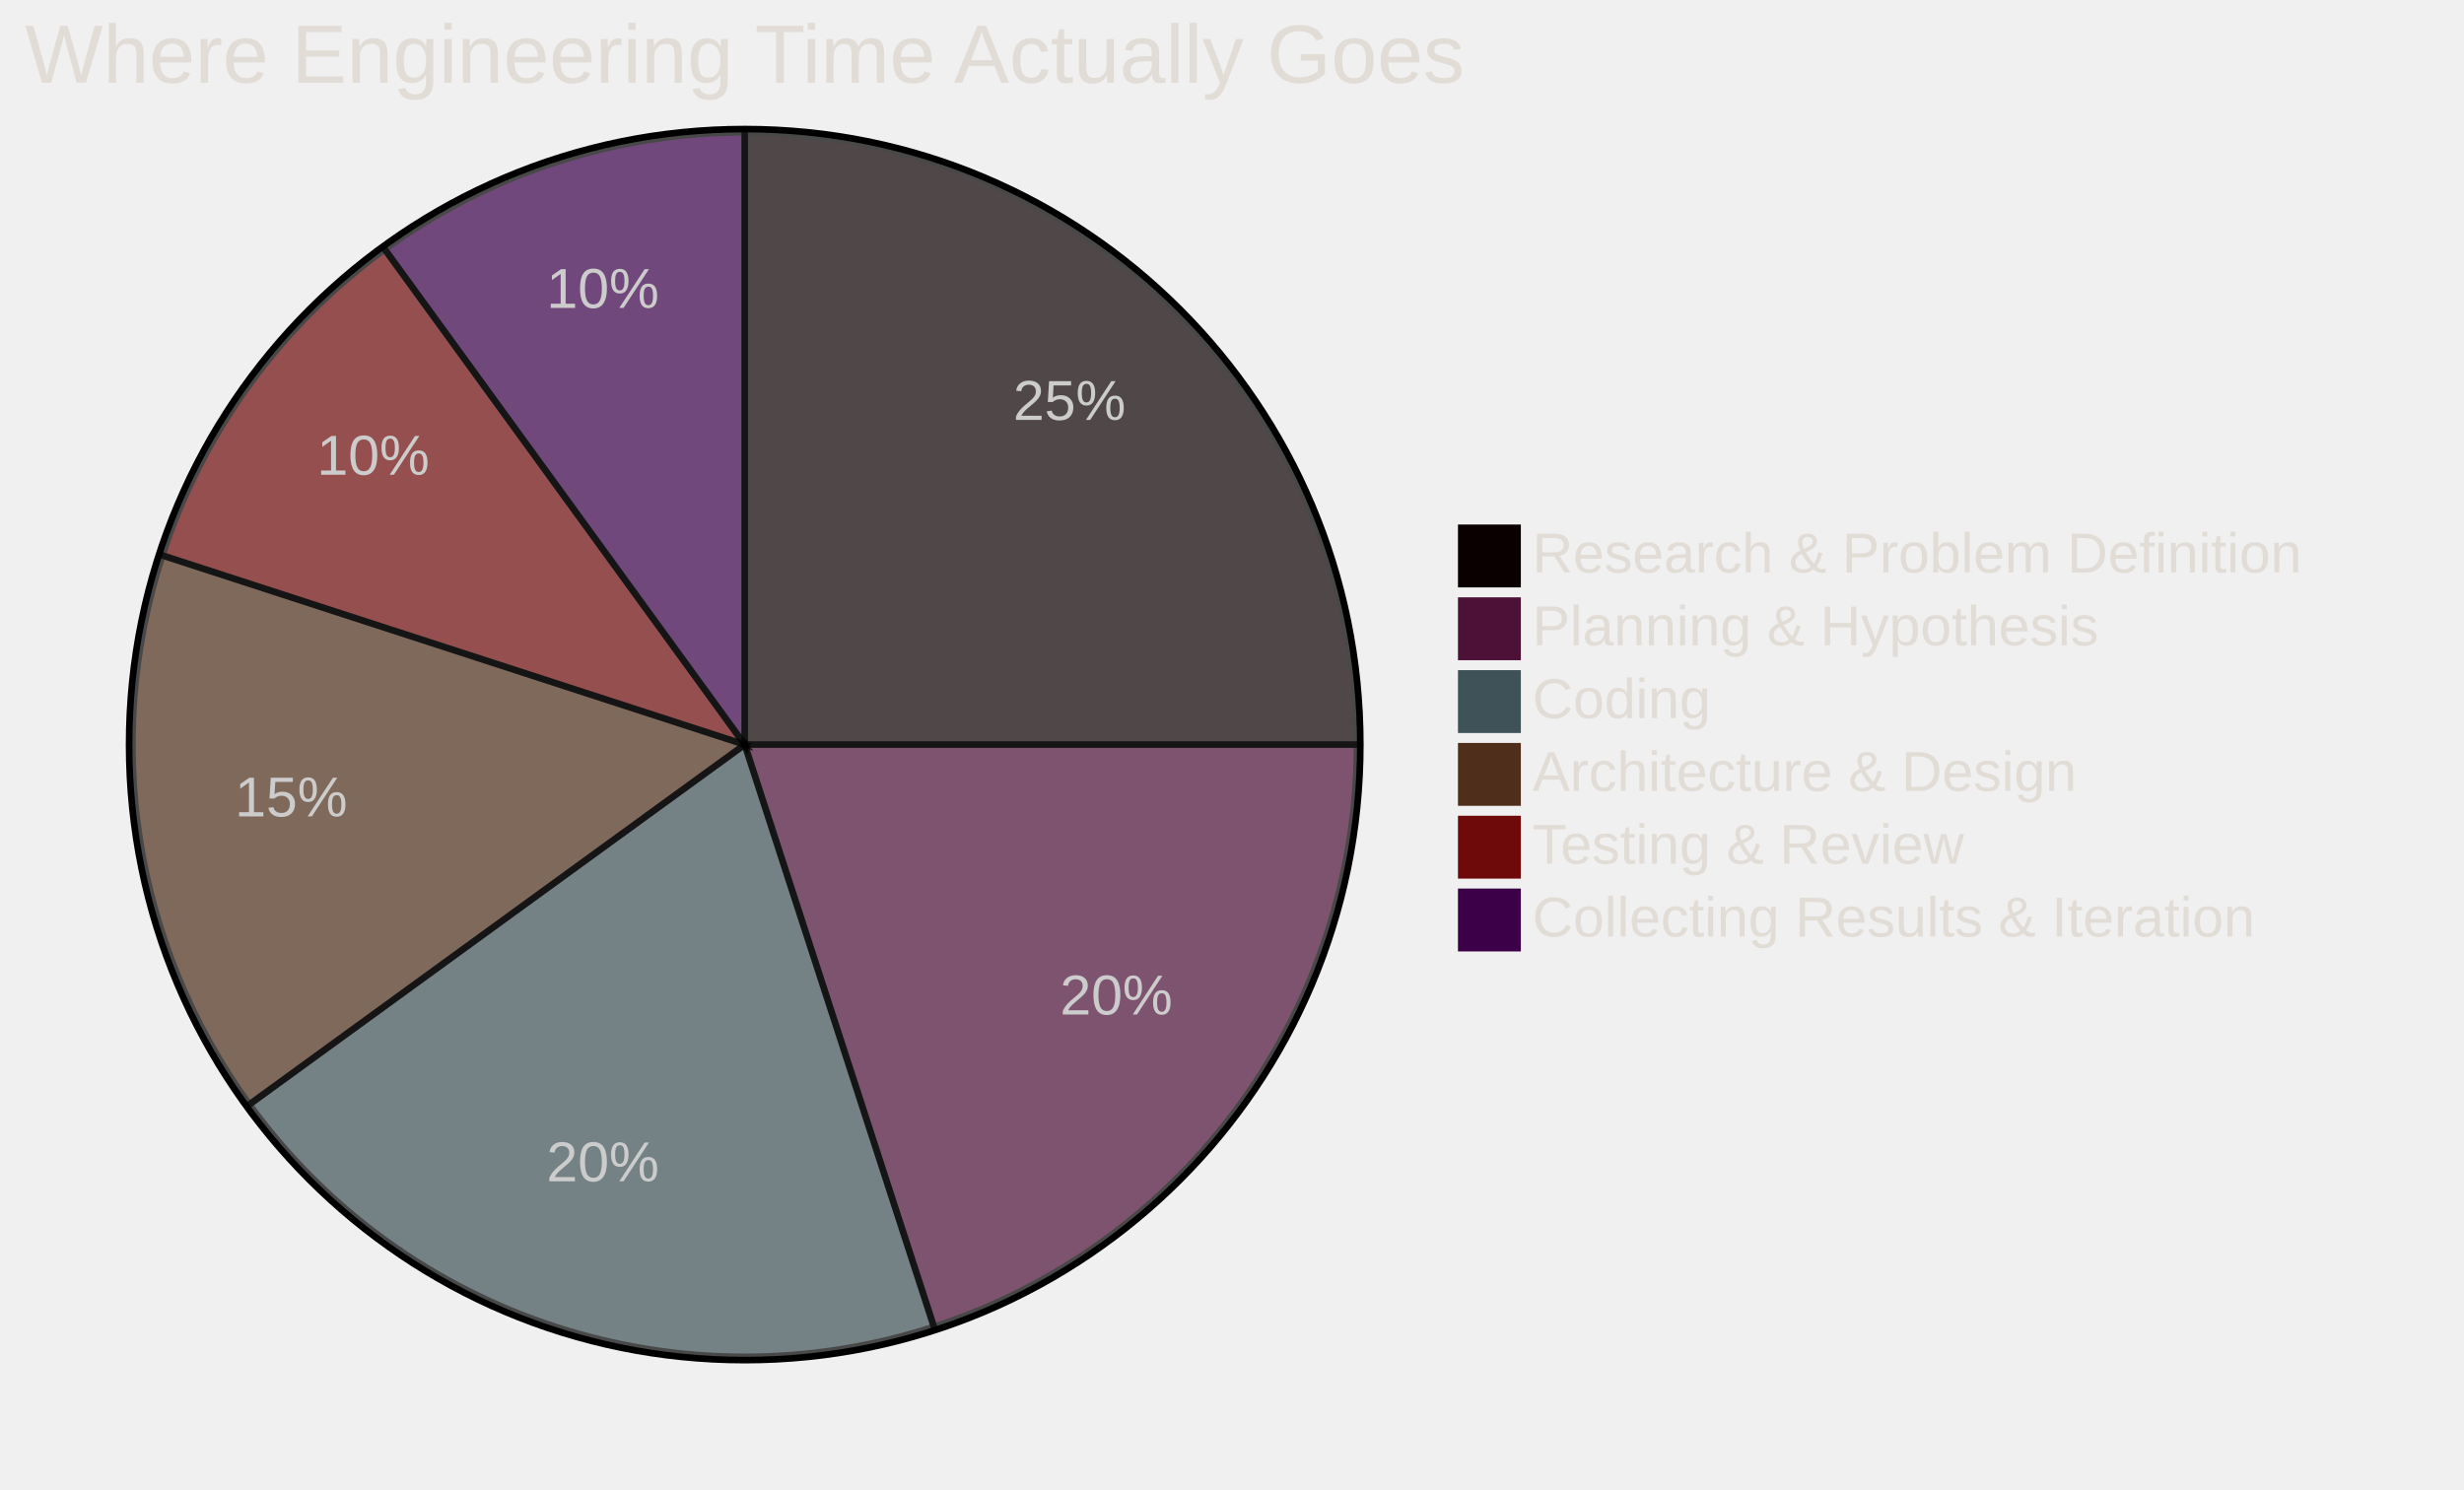
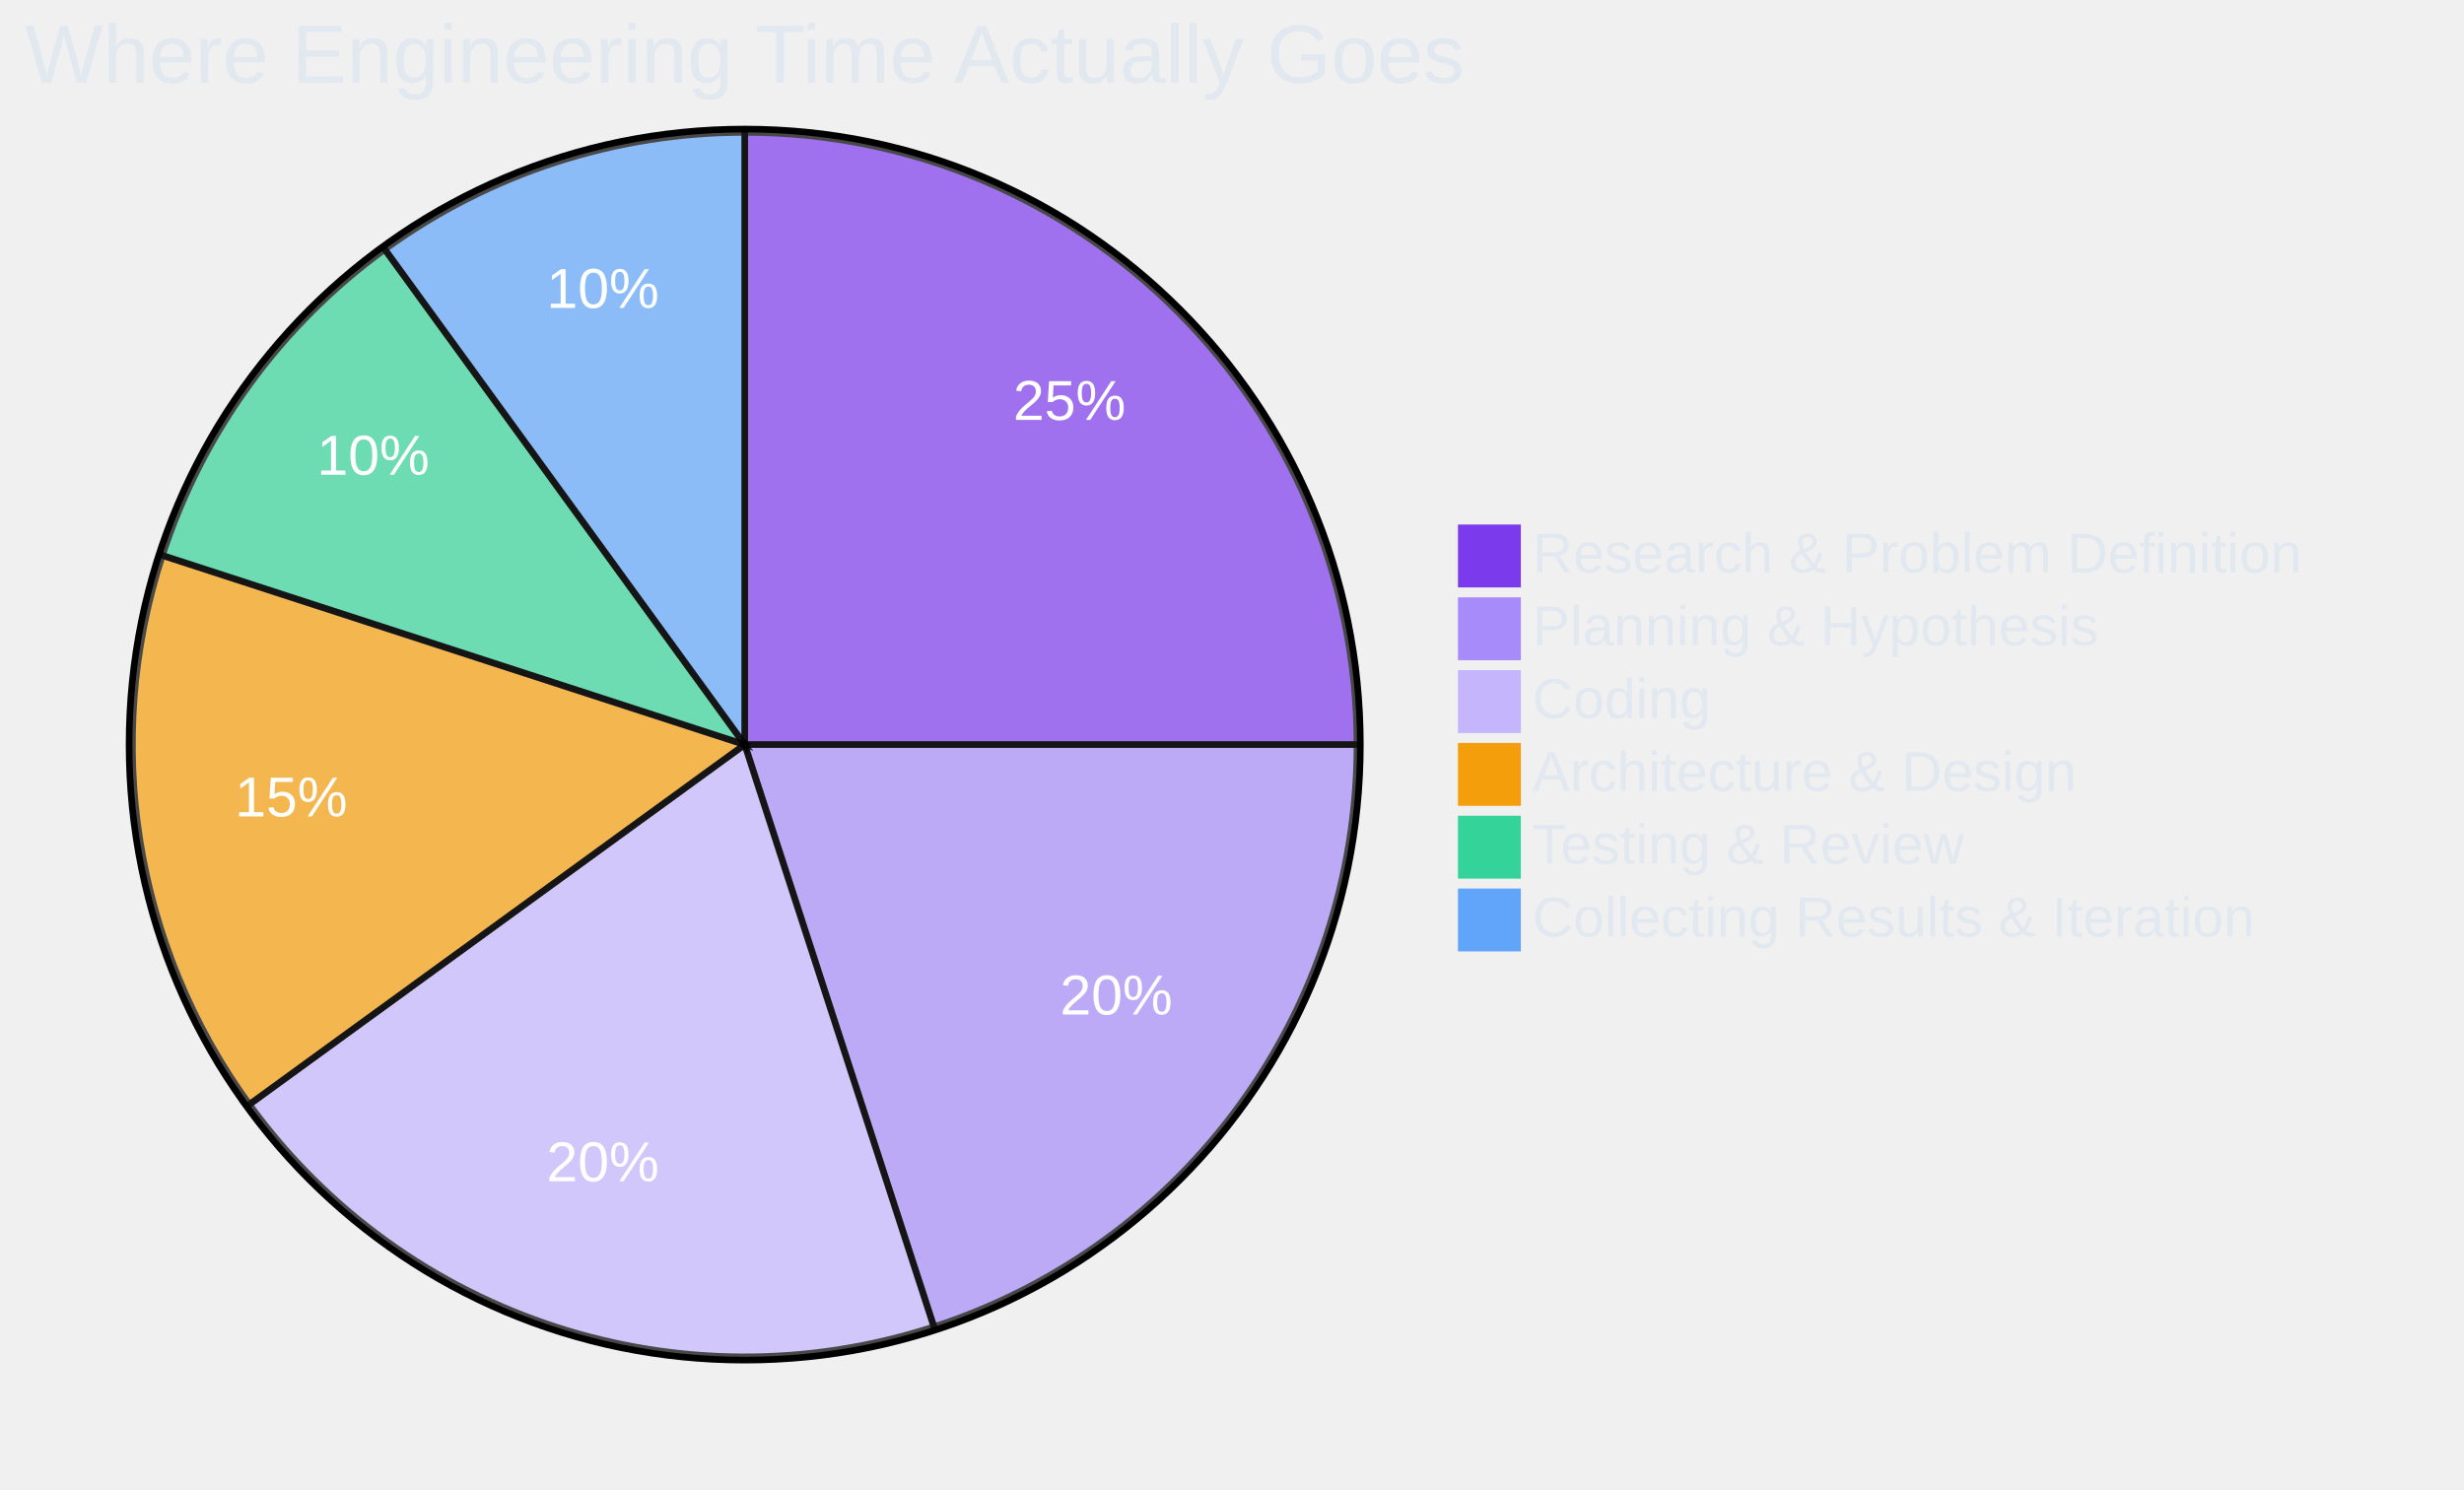
<svg xmlns="http://www.w3.org/2000/svg" aria-roledescription="pie" role="graphics-document document" style="max-width: 744.453px; background-color: transparent;" viewBox="0 0 744.453 450" width="100%" id="my-svg">
-   <style>#my-svg{font-family:"trebuchet ms",verdana,arial,sans-serif;font-size:16px;fill:#ccc;}@keyframes edge-animation-frame{from{stroke-dashoffset:0;}}@keyframes dash{to{stroke-dashoffset:0;}}#my-svg .edge-animation-slow{stroke-dasharray:9,5!important;stroke-dashoffset:900;animation:dash 50s linear infinite;stroke-linecap:round;}#my-svg .edge-animation-fast{stroke-dasharray:9,5!important;stroke-dashoffset:900;animation:dash 20s linear infinite;stroke-linecap:round;}#my-svg .error-icon{fill:#a44141;}#my-svg .error-text{fill:#ddd;stroke:#ddd;}#my-svg .edge-thickness-normal{stroke-width:1px;}#my-svg .edge-thickness-thick{stroke-width:3.5px;}#my-svg .edge-pattern-solid{stroke-dasharray:0;}#my-svg .edge-thickness-invisible{stroke-width:0;fill:none;}#my-svg .edge-pattern-dashed{stroke-dasharray:3;}#my-svg .edge-pattern-dotted{stroke-dasharray:2;}#my-svg .marker{fill:lightgrey;stroke:lightgrey;}#my-svg .marker.cross{stroke:lightgrey;}#my-svg svg{font-family:"trebuchet ms",verdana,arial,sans-serif;font-size:16px;}#my-svg p{margin:0;}#my-svg .pieCircle{stroke:black;stroke-width:2px;opacity:0.7;}#my-svg .pieOuterCircle{stroke:black;stroke-width:2px;fill:none;}#my-svg .pieTitleText{text-anchor:middle;font-size:25px;fill:hsl(28.571, 17.355%, 86.275%);font-family:"trebuchet ms",verdana,arial,sans-serif;}#my-svg .slice{font-family:"trebuchet ms",verdana,arial,sans-serif;fill:#ccc;font-size:17px;}#my-svg .legend text{fill:hsl(28.571, 17.355%, 86.275%);font-family:"trebuchet ms",verdana,arial,sans-serif;font-size:17px;}#my-svg :root{--mermaid-font-family:"trebuchet ms",verdana,arial,sans-serif;}</style>
+   <style>#my-svg{font-family:"trebuchet ms",verdana,arial,sans-serif;font-size:16px;fill:#333;}@keyframes edge-animation-frame{from{stroke-dashoffset:0;}}@keyframes dash{to{stroke-dashoffset:0;}}#my-svg .edge-animation-slow{stroke-dasharray:9,5!important;stroke-dashoffset:900;animation:dash 50s linear infinite;stroke-linecap:round;}#my-svg .edge-animation-fast{stroke-dasharray:9,5!important;stroke-dashoffset:900;animation:dash 20s linear infinite;stroke-linecap:round;}#my-svg .error-icon{fill:hsl(220.588, 100%, 98.333%);}#my-svg .error-text{fill:rgb(8.5, 5.75, 0);stroke:rgb(8.5, 5.75, 0);}#my-svg .edge-thickness-normal{stroke-width:1px;}#my-svg .edge-thickness-thick{stroke-width:3.5px;}#my-svg .edge-pattern-solid{stroke-dasharray:0;}#my-svg .edge-thickness-invisible{stroke-width:0;fill:none;}#my-svg .edge-pattern-dashed{stroke-dasharray:3;}#my-svg .edge-pattern-dotted{stroke-dasharray:2;}#my-svg .marker{fill:#0b0b0b;stroke:#0b0b0b;}#my-svg .marker.cross{stroke:#0b0b0b;}#my-svg svg{font-family:"trebuchet ms",verdana,arial,sans-serif;font-size:16px;}#my-svg p{margin:0;}#my-svg .pieCircle{stroke:black;stroke-width:2px;opacity:0.7;}#my-svg .pieOuterCircle{stroke:black;stroke-width:2px;fill:none;}#my-svg .pieTitleText{text-anchor:middle;font-size:25px;fill:#e2e8f0;font-family:"trebuchet ms",verdana,arial,sans-serif;}#my-svg .slice{font-family:"trebuchet ms",verdana,arial,sans-serif;fill:#ffffff;font-size:17px;}#my-svg .legend text{fill:#e2e8f0;font-family:"trebuchet ms",verdana,arial,sans-serif;font-size:17px;}#my-svg :root{--mermaid-font-family:"trebuchet ms",verdana,arial,sans-serif;}</style>
  <g />
  <g transform="translate(225,225)">
    <circle class="pieOuterCircle" r="186" cy="0" cx="0" />
-     <path class="pieCircle" fill="#0b0000" d="M0,-185A185,185,0,0,1,185,0L0,0Z" />
-     <path class="pieCircle" fill="#4d1037" d="M185,0A185,185,0,0,1,57.168,175.945L0,0Z" />
-     <path class="pieCircle" fill="#3f5258" d="M57.168,175.945A185,185,0,0,1,-149.668,108.74L0,0Z" />
-     <path class="pieCircle" fill="#4f2f1b" d="M-149.668,108.74A185,185,0,0,1,-175.945,-57.168L0,0Z" />
-     <path class="pieCircle" fill="#6e0a0a" d="M-175.945,-57.168A185,185,0,0,1,-108.74,-149.668L0,0Z" />
-     <path class="pieCircle" fill="#3b0048" d="M-108.74,-149.668A185,185,0,0,1,0,-185L0,0Z" />
+     <path class="pieCircle" fill="#7c3aed" d="M0,-185A185,185,0,0,1,185,0L0,0Z" />
+     <path class="pieCircle" fill="#a78bfa" d="M185,0A185,185,0,0,1,57.168,175.945L0,0Z" />
+     <path class="pieCircle" fill="#c4b5fd" d="M57.168,175.945A185,185,0,0,1,-149.668,108.74L0,0Z" />
+     <path class="pieCircle" fill="#f59e0b" d="M-149.668,108.74A185,185,0,0,1,-175.945,-57.168L0,0Z" />
+     <path class="pieCircle" fill="#34d399" d="M-175.945,-57.168A185,185,0,0,1,-108.74,-149.668L0,0Z" />
+     <path class="pieCircle" fill="#60a5fa" d="M-108.74,-149.668A185,185,0,0,1,0,-185L0,0Z" />
    <text style="text-anchor: middle;" class="slice" transform="translate(98.11107,-98.11107)">25%</text>
    <text style="text-anchor: middle;" class="slice" transform="translate(112.2511,81.5552)">20%</text>
    <text style="text-anchor: middle;" class="slice" transform="translate(-42.87611,131.9591)">20%</text>
    <text style="text-anchor: middle;" class="slice" transform="translate(-137.0418,21.70528)">15%</text>
    <text style="text-anchor: middle;" class="slice" transform="translate(-112.2511,-81.5552)">10%</text>
    <text style="text-anchor: middle;" class="slice" transform="translate(-42.87611,-131.9591)">10%</text>
    <text class="pieTitleText" y="-200" x="0">Where Engineering Time Actually Goes</text>
    <g transform="translate(216,-66)" class="legend">
-       <rect style="fill: rgb(11, 0, 0); stroke: rgb(11, 0, 0);" height="18" width="18" />
+       <rect style="fill: rgb(124, 58, 237); stroke: rgb(124, 58, 237);" height="18" width="18" />
      <text y="14" x="22">Research &amp; Problem Definition</text>
    </g>
    <g transform="translate(216,-44)" class="legend">
-       <rect style="fill: rgb(77, 16, 55); stroke: rgb(77, 16, 55);" height="18" width="18" />
+       <rect style="fill: rgb(167, 139, 250); stroke: rgb(167, 139, 250);" height="18" width="18" />
      <text y="14" x="22">Planning &amp; Hypothesis</text>
    </g>
    <g transform="translate(216,-22)" class="legend">
-       <rect style="fill: rgb(63, 82, 88); stroke: rgb(63, 82, 88);" height="18" width="18" />
+       <rect style="fill: rgb(196, 181, 253); stroke: rgb(196, 181, 253);" height="18" width="18" />
      <text y="14" x="22">Coding</text>
    </g>
    <g transform="translate(216,0)" class="legend">
-       <rect style="fill: rgb(79, 47, 27); stroke: rgb(79, 47, 27);" height="18" width="18" />
+       <rect style="fill: rgb(245, 158, 11); stroke: rgb(245, 158, 11);" height="18" width="18" />
      <text y="14" x="22">Architecture &amp; Design</text>
    </g>
    <g transform="translate(216,22)" class="legend">
-       <rect style="fill: rgb(110, 10, 10); stroke: rgb(110, 10, 10);" height="18" width="18" />
+       <rect style="fill: rgb(52, 211, 153); stroke: rgb(52, 211, 153);" height="18" width="18" />
      <text y="14" x="22">Testing &amp; Review</text>
    </g>
    <g transform="translate(216,44)" class="legend">
-       <rect style="fill: rgb(59, 0, 72); stroke: rgb(59, 0, 72);" height="18" width="18" />
+       <rect style="fill: rgb(96, 165, 250); stroke: rgb(96, 165, 250);" height="18" width="18" />
      <text y="14" x="22">Collecting Results &amp; Iteration</text>
    </g>
  </g>
</svg>
